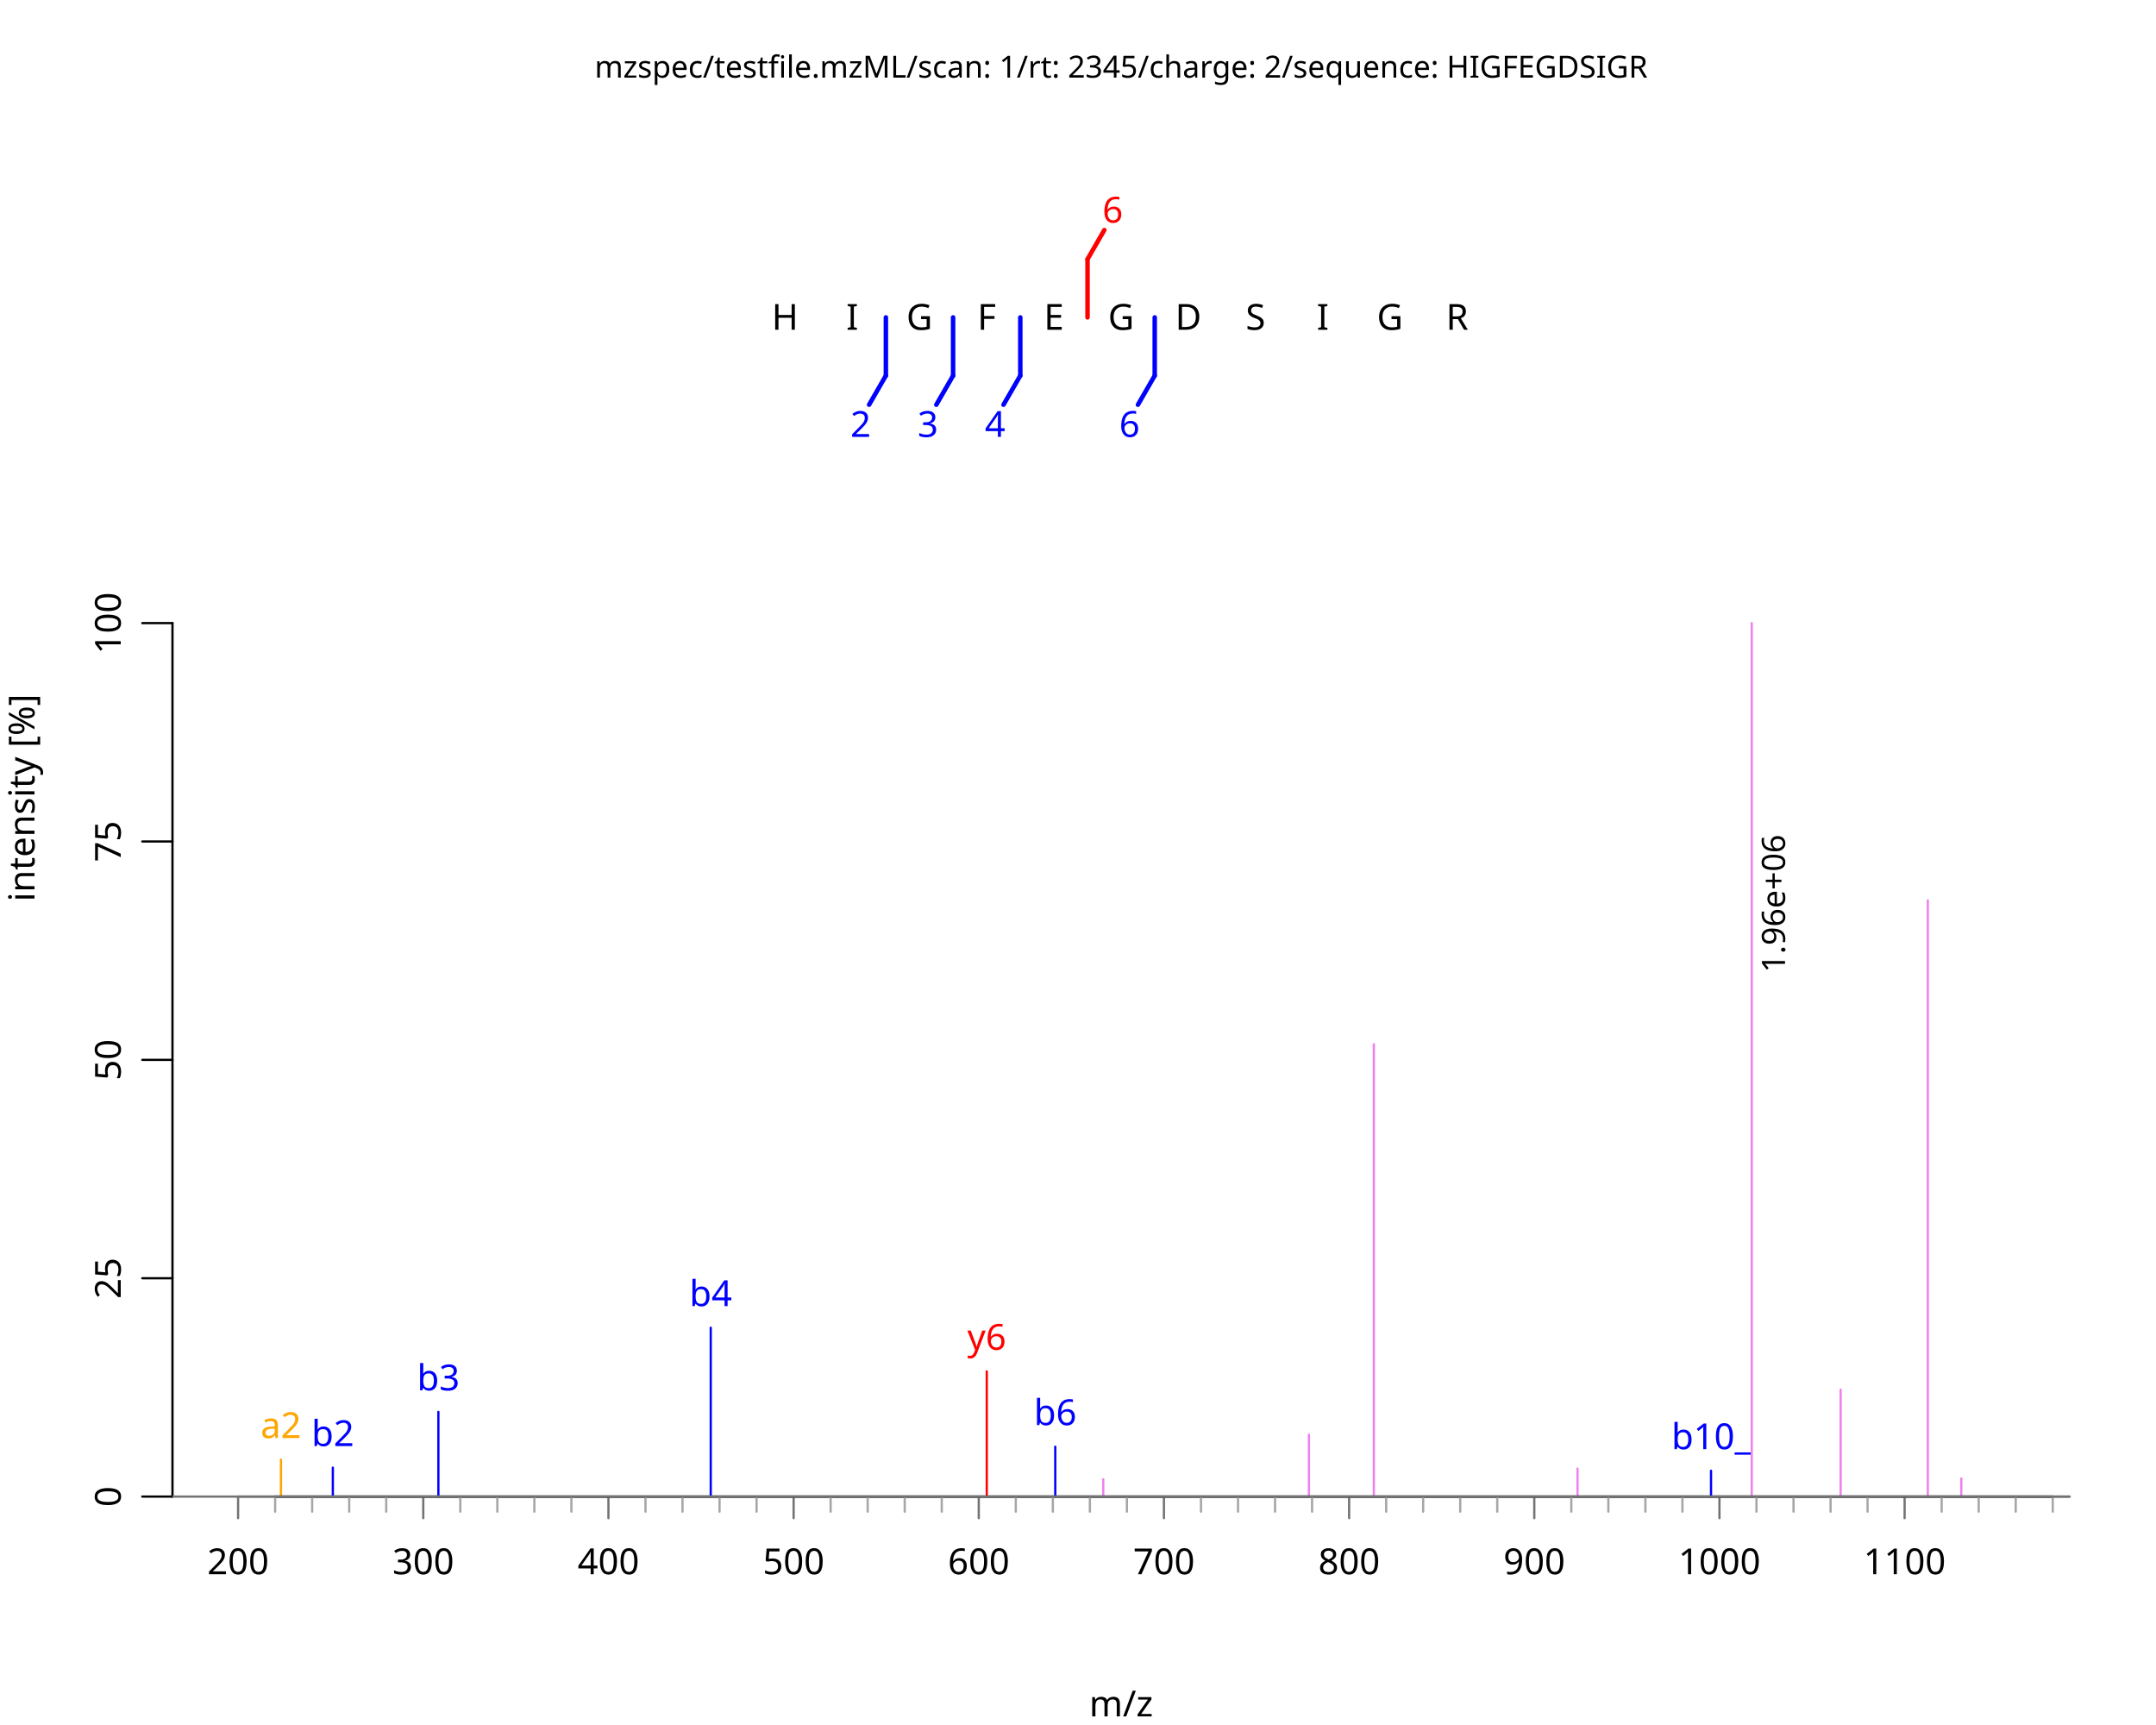
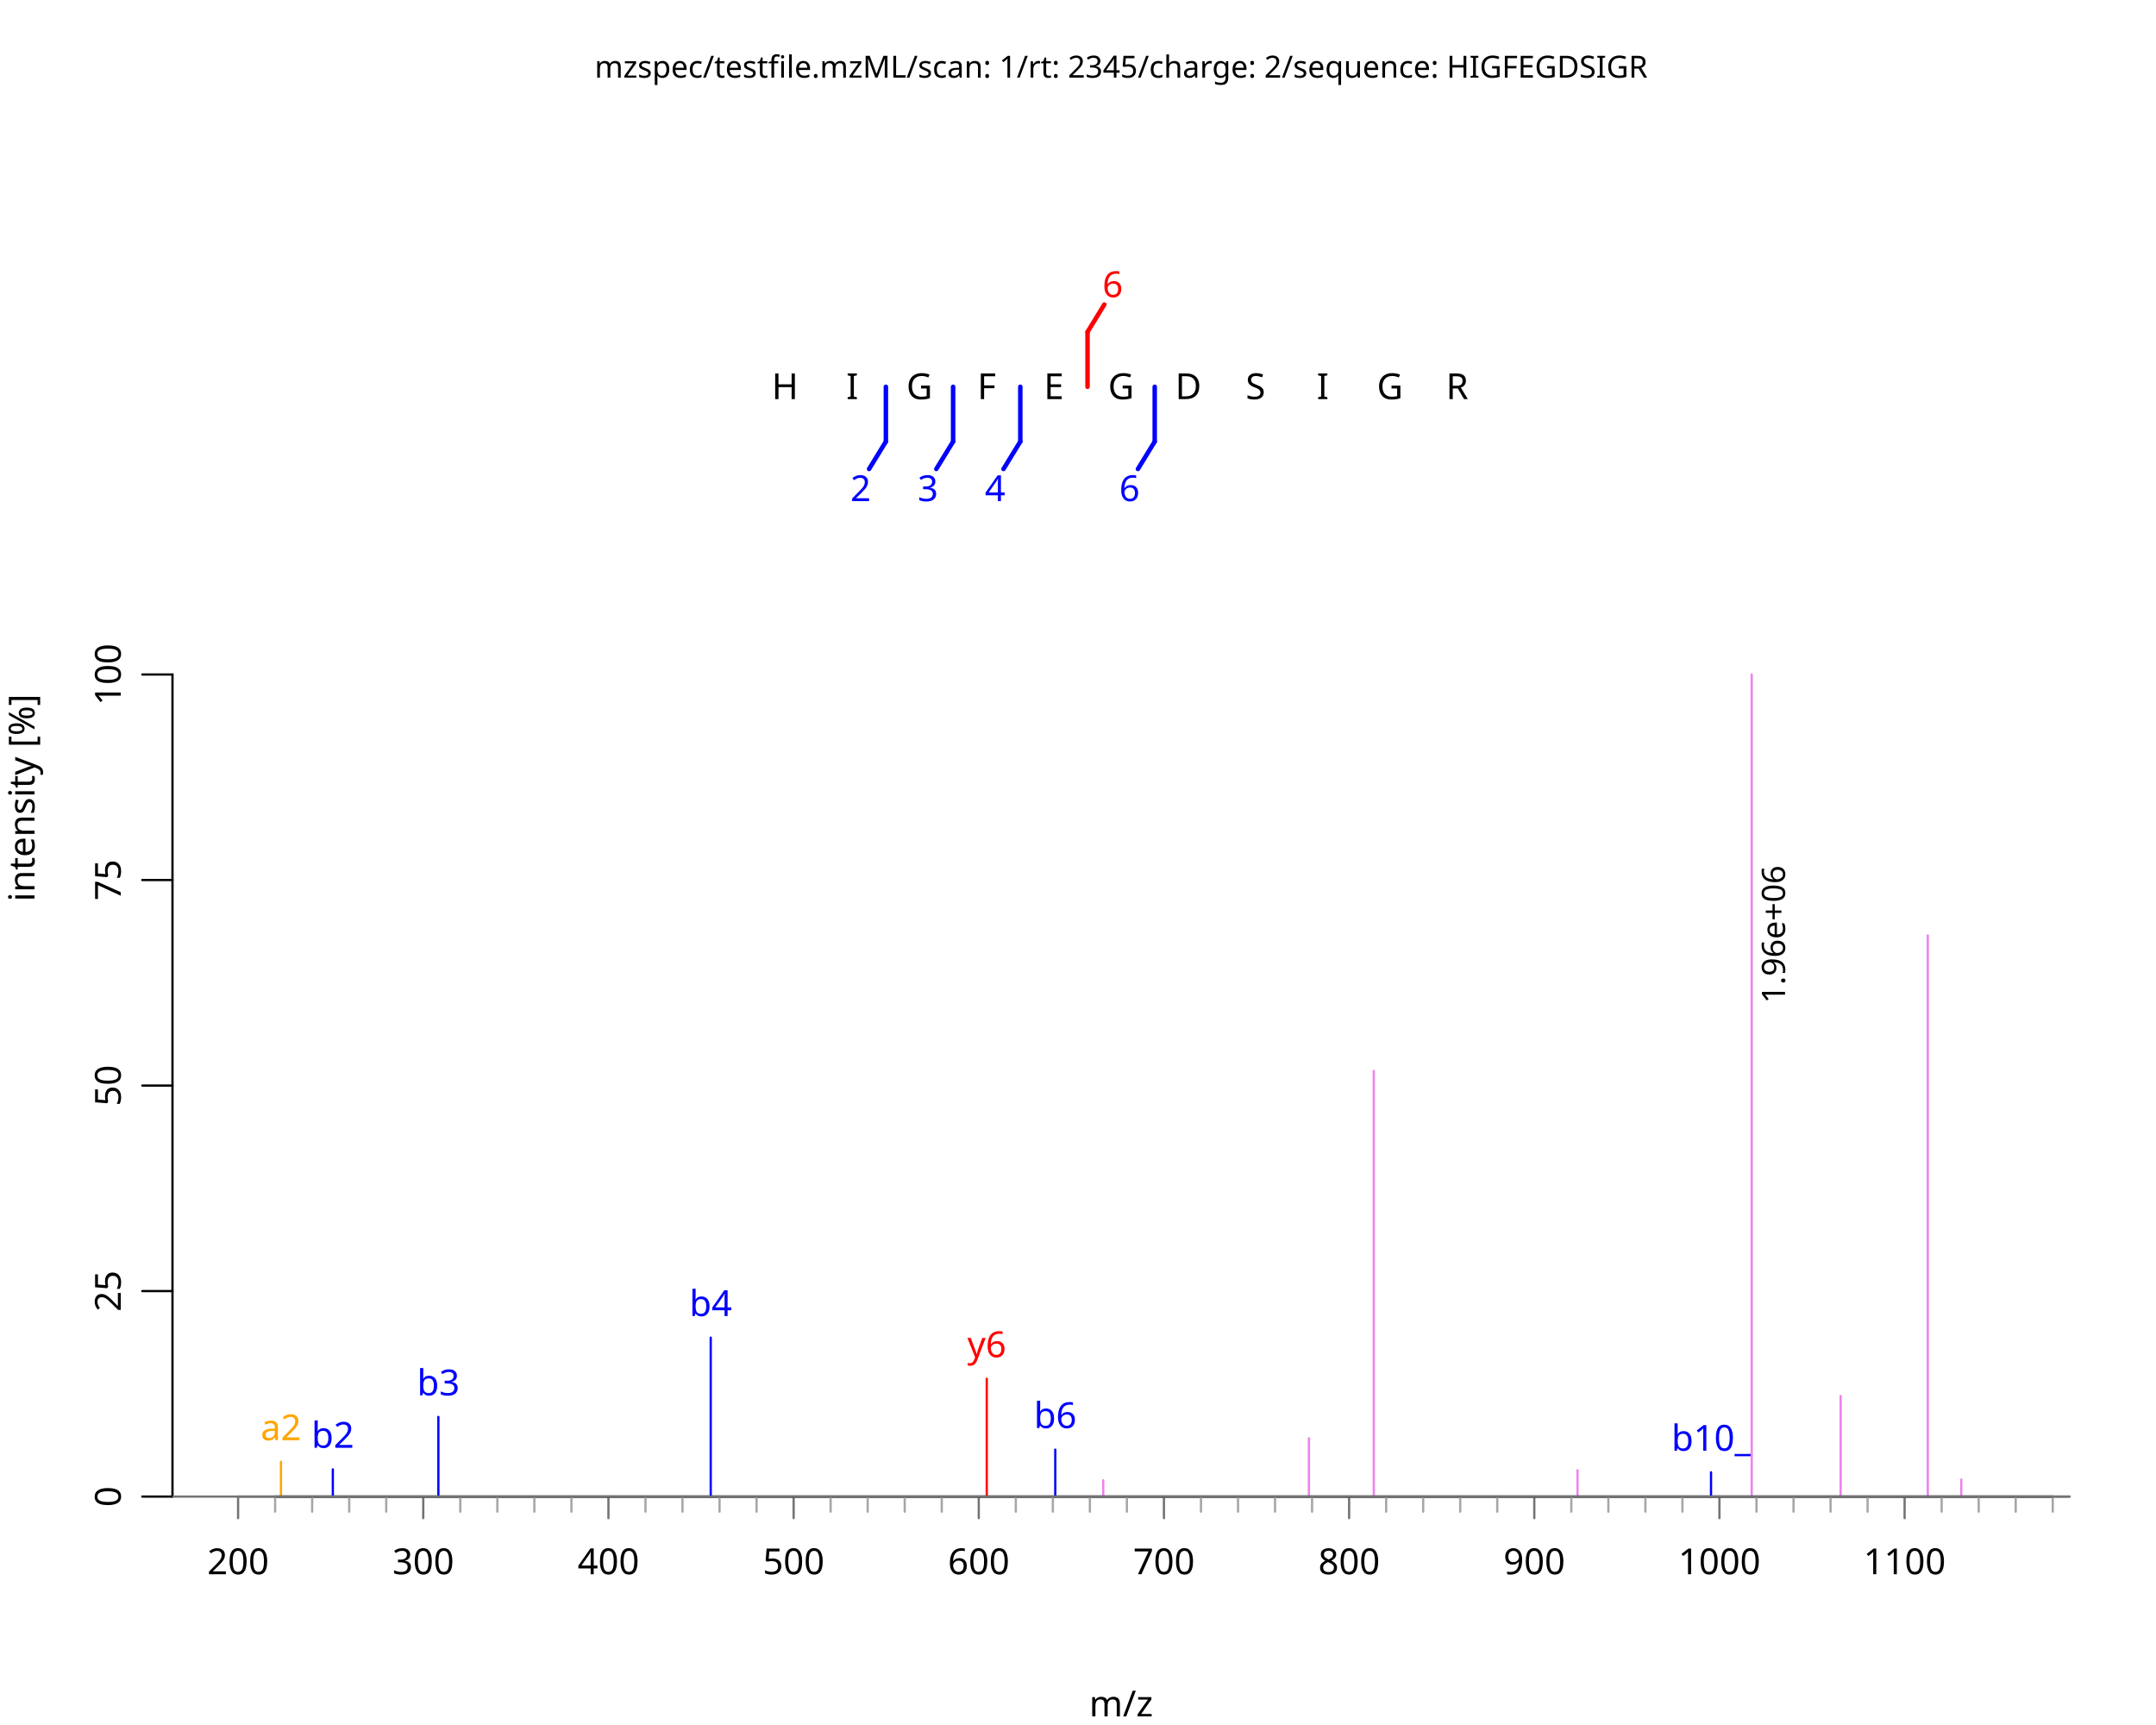
<svg xmlns="http://www.w3.org/2000/svg" class="svglite" data-engine-version="2.0" width="720.00pt" height="576.00pt" viewBox="0 0 720.00 576.00">
  <defs>
    <style type="text/css">
    .svglite line, .svglite polyline, .svglite polygon, .svglite path, .svglite rect, .svglite circle {
      fill: none;
      stroke: #000000;
      stroke-linecap: round;
      stroke-linejoin: round;
      stroke-miterlimit: 10.00;
    }
  </style>
  </defs>
  <rect width="100%" height="100%" style="stroke: none; fill: #FFFFFF;" />
  <defs>
    <clipPath id="cpMC4wMHw3MjAuMDB8MC4wMHw1NzYuMDA=">
      <rect x="0.00" y="0.00" width="720.00" height="576.00" />
    </clipPath>
  </defs>
  <g clip-path="url(#cpMC4wMHw3MjAuMDB8MC4wMHw1NzYuMDA=)">
</g>
  <defs>
    <clipPath id="cpNTcuNjB8NjkxLjIwfDE0LjQwfDUxOC40MA==">
      <rect x="57.60" y="14.40" width="633.60" height="504.00" />
    </clipPath>
  </defs>
  <g clip-path="url(#cpNTcuNjB8NjkxLjIwfDE0LjQwfDUxOC40MA==)">
-     <text x="93.83" y="480.18" text-anchor="middle" style="font-size: 12.00px; fill: #FFA500; font-family: sans;" textLength="13.35px" lengthAdjust="spacingAndGlyphs">a2</text>
-     <text x="111.15" y="482.86" text-anchor="middle" style="font-size: 12.00px; fill: #0000FF; font-family: sans;" textLength="13.35px" lengthAdjust="spacingAndGlyphs">b2</text>
-     <text x="146.40" y="464.26" text-anchor="middle" style="font-size: 12.00px; fill: #0000FF; font-family: sans;" textLength="13.35px" lengthAdjust="spacingAndGlyphs">b3</text>
-     <text x="237.35" y="436.13" text-anchor="middle" style="font-size: 12.00px; fill: #0000FF; font-family: sans;" textLength="13.35px" lengthAdjust="spacingAndGlyphs">b4</text>
-     <text x="329.53" y="450.72" text-anchor="middle" style="font-size: 12.00px; fill: #FF0000; font-family: sans;" textLength="12.68px" lengthAdjust="spacingAndGlyphs">y6</text>
-     <text x="352.41" y="475.87" text-anchor="middle" style="font-size: 12.00px; fill: #0000FF; font-family: sans;" textLength="13.35px" lengthAdjust="spacingAndGlyphs">b6</text>
-     <text x="571.40" y="483.90" text-anchor="middle" style="font-size: 12.00px; fill: #0000FF; font-family: sans;" textLength="26.70px" lengthAdjust="spacingAndGlyphs">b10_</text>
-     <text x="262.17" y="110.11" text-anchor="middle" style="font-size: 12.00px; font-family: sans;" textLength="8.67px" lengthAdjust="spacingAndGlyphs">H</text>
-     <text x="284.62" y="110.11" text-anchor="middle" style="font-size: 12.00px; font-family: sans;" textLength="3.33px" lengthAdjust="spacingAndGlyphs">I</text>
-     <text x="307.06" y="110.12" text-anchor="middle" style="font-size: 12.00px; font-family: sans;" textLength="9.34px" lengthAdjust="spacingAndGlyphs">G</text>
-     <text x="329.51" y="110.11" text-anchor="middle" style="font-size: 12.00px; font-family: sans;" textLength="7.33px" lengthAdjust="spacingAndGlyphs">F</text>
-     <text x="351.95" y="110.11" text-anchor="middle" style="font-size: 12.00px; font-family: sans;" textLength="8.01px" lengthAdjust="spacingAndGlyphs">E</text>
-     <text x="374.40" y="110.12" text-anchor="middle" style="font-size: 12.00px; font-family: sans;" textLength="9.34px" lengthAdjust="spacingAndGlyphs">G</text>
-     <text x="396.85" y="110.11" text-anchor="middle" style="font-size: 12.00px; font-family: sans;" textLength="8.67px" lengthAdjust="spacingAndGlyphs">D</text>
-     <text x="419.29" y="110.12" text-anchor="middle" style="font-size: 12.00px; font-family: sans;" textLength="8.01px" lengthAdjust="spacingAndGlyphs">S</text>
-     <text x="441.74" y="110.11" text-anchor="middle" style="font-size: 12.00px; font-family: sans;" textLength="3.33px" lengthAdjust="spacingAndGlyphs">I</text>
-     <text x="464.18" y="110.12" text-anchor="middle" style="font-size: 12.00px; font-family: sans;" textLength="9.34px" lengthAdjust="spacingAndGlyphs">G</text>
-     <text x="486.63" y="110.11" text-anchor="middle" style="font-size: 12.00px; font-family: sans;" textLength="8.67px" lengthAdjust="spacingAndGlyphs">R</text>
-     <line x1="295.84" y1="105.98" x2="295.84" y2="125.43" style="stroke-width: 1.50; stroke: #0000FF;" />
-     <line x1="318.29" y1="105.98" x2="318.29" y2="125.43" style="stroke-width: 1.50; stroke: #0000FF;" />
-     <line x1="340.73" y1="105.98" x2="340.73" y2="125.43" style="stroke-width: 1.50; stroke: #0000FF;" />
-     <line x1="385.62" y1="105.98" x2="385.62" y2="125.43" style="stroke-width: 1.50; stroke: #0000FF;" />
-     <line x1="290.23" y1="135.15" x2="295.84" y2="125.43" style="stroke-width: 1.50; stroke: #0000FF;" />
-     <line x1="312.68" y1="135.15" x2="318.29" y2="125.43" style="stroke-width: 1.50; stroke: #0000FF;" />
-     <line x1="335.12" y1="135.15" x2="340.73" y2="125.43" style="stroke-width: 1.50; stroke: #0000FF;" />
-     <line x1="380.01" y1="135.15" x2="385.62" y2="125.43" style="stroke-width: 1.50; stroke: #0000FF;" />
-     <text x="287.42" y="145.89" text-anchor="middle" style="font-size: 12.00px; fill: #0000FF; font-family: sans;" textLength="6.67px" lengthAdjust="spacingAndGlyphs">2</text>
-     <text x="309.87" y="145.89" text-anchor="middle" style="font-size: 12.00px; fill: #0000FF; font-family: sans;" textLength="6.67px" lengthAdjust="spacingAndGlyphs">3</text>
-     <text x="332.32" y="145.89" text-anchor="middle" style="font-size: 12.00px; fill: #0000FF; font-family: sans;" textLength="6.67px" lengthAdjust="spacingAndGlyphs">4</text>
-     <text x="377.21" y="145.89" text-anchor="middle" style="font-size: 12.00px; fill: #0000FF; font-family: sans;" textLength="6.67px" lengthAdjust="spacingAndGlyphs">6</text>
-     <line x1="363.18" y1="105.98" x2="363.18" y2="86.54" style="stroke-width: 1.50; stroke: #FF0000;" />
-     <line x1="368.79" y1="76.82" x2="363.18" y2="86.54" style="stroke-width: 1.50; stroke: #FF0000;" />
-     <text x="371.59" y="74.34" text-anchor="middle" style="font-size: 12.00px; fill: #FF0000; font-family: sans;" textLength="6.67px" lengthAdjust="spacingAndGlyphs">6</text>
-     <line x1="93.83" y1="499.73" x2="93.83" y2="487.38" style="stroke-width: 0.75; stroke: #FFA500;" />
-     <line x1="111.15" y1="499.73" x2="111.15" y2="490.06" style="stroke-width: 0.75; stroke: #0000FF;" />
-     <line x1="146.40" y1="499.73" x2="146.40" y2="471.46" style="stroke-width: 0.75; stroke: #0000FF;" />
-     <line x1="237.35" y1="499.73" x2="237.35" y2="443.33" style="stroke-width: 0.75; stroke: #0000FF;" />
-     <line x1="329.53" y1="499.73" x2="329.53" y2="457.92" style="stroke-width: 0.75; stroke: #FF0000;" />
-     <line x1="352.41" y1="499.73" x2="352.41" y2="483.07" style="stroke-width: 0.75; stroke: #0000FF;" />
-     <line x1="368.43" y1="499.73" x2="368.43" y2="493.93" style="stroke-width: 0.75; stroke: #EE82EE;" />
-     <line x1="437.12" y1="499.73" x2="437.12" y2="479.05" style="stroke-width: 0.75; stroke: #EE82EE;" />
-     <line x1="458.79" y1="499.73" x2="458.79" y2="348.69" style="stroke-width: 0.75; stroke: #EE82EE;" />
-     <line x1="526.82" y1="499.73" x2="526.82" y2="490.36" style="stroke-width: 0.75; stroke: #EE82EE;" />
-     <line x1="571.40" y1="499.73" x2="571.40" y2="491.10" style="stroke-width: 0.75; stroke: #0000FF;" />
-     <line x1="584.99" y1="499.73" x2="584.99" y2="208.07" style="stroke-width: 0.75; stroke: #EE82EE;" />
-     <line x1="614.69" y1="499.73" x2="614.69" y2="464.02" style="stroke-width: 0.75; stroke: #EE82EE;" />
-     <line x1="643.79" y1="499.73" x2="643.79" y2="300.63" style="stroke-width: 0.75; stroke: #EE82EE;" />
-     <line x1="654.97" y1="499.73" x2="654.97" y2="493.68" style="stroke-width: 0.75; stroke: #EE82EE;" />
+     <text x="93.83" y="480.91" text-anchor="middle" style="font-size: 12.00px; fill: #FFA500; font-family: sans;" textLength="13.35px" lengthAdjust="spacingAndGlyphs">a2</text>
+     <text x="111.15" y="483.43" text-anchor="middle" style="font-size: 12.00px; fill: #0000FF; font-family: sans;" textLength="13.35px" lengthAdjust="spacingAndGlyphs">b2</text>
+     <text x="146.40" y="465.92" text-anchor="middle" style="font-size: 12.00px; fill: #0000FF; font-family: sans;" textLength="13.35px" lengthAdjust="spacingAndGlyphs">b3</text>
+     <text x="237.35" y="439.45" text-anchor="middle" style="font-size: 12.00px; fill: #0000FF; font-family: sans;" textLength="13.35px" lengthAdjust="spacingAndGlyphs">b4</text>
+     <text x="329.53" y="453.18" text-anchor="middle" style="font-size: 12.00px; fill: #FF0000; font-family: sans;" textLength="12.68px" lengthAdjust="spacingAndGlyphs">y6</text>
+     <text x="352.41" y="476.85" text-anchor="middle" style="font-size: 12.00px; fill: #0000FF; font-family: sans;" textLength="13.35px" lengthAdjust="spacingAndGlyphs">b6</text>
+     <text x="571.40" y="484.41" text-anchor="middle" style="font-size: 12.00px; fill: #0000FF; font-family: sans;" textLength="26.70px" lengthAdjust="spacingAndGlyphs">b10_</text>
+     <text x="262.17" y="133.27" text-anchor="middle" style="font-size: 12.00px; font-family: sans;" textLength="8.67px" lengthAdjust="spacingAndGlyphs">H</text>
+     <text x="284.62" y="133.27" text-anchor="middle" style="font-size: 12.00px; font-family: sans;" textLength="3.33px" lengthAdjust="spacingAndGlyphs">I</text>
+     <text x="307.06" y="133.28" text-anchor="middle" style="font-size: 12.00px; font-family: sans;" textLength="9.34px" lengthAdjust="spacingAndGlyphs">G</text>
+     <text x="329.51" y="133.27" text-anchor="middle" style="font-size: 12.00px; font-family: sans;" textLength="7.33px" lengthAdjust="spacingAndGlyphs">F</text>
+     <text x="351.95" y="133.27" text-anchor="middle" style="font-size: 12.00px; font-family: sans;" textLength="8.01px" lengthAdjust="spacingAndGlyphs">E</text>
+     <text x="374.40" y="133.28" text-anchor="middle" style="font-size: 12.00px; font-family: sans;" textLength="9.34px" lengthAdjust="spacingAndGlyphs">G</text>
+     <text x="396.85" y="133.27" text-anchor="middle" style="font-size: 12.00px; font-family: sans;" textLength="8.67px" lengthAdjust="spacingAndGlyphs">D</text>
+     <text x="419.29" y="133.28" text-anchor="middle" style="font-size: 12.00px; font-family: sans;" textLength="8.01px" lengthAdjust="spacingAndGlyphs">S</text>
+     <text x="441.74" y="133.27" text-anchor="middle" style="font-size: 12.00px; font-family: sans;" textLength="3.33px" lengthAdjust="spacingAndGlyphs">I</text>
+     <text x="464.18" y="133.28" text-anchor="middle" style="font-size: 12.00px; font-family: sans;" textLength="9.34px" lengthAdjust="spacingAndGlyphs">G</text>
+     <text x="486.63" y="133.27" text-anchor="middle" style="font-size: 12.00px; font-family: sans;" textLength="8.67px" lengthAdjust="spacingAndGlyphs">R</text>
+     <line x1="295.84" y1="129.15" x2="295.84" y2="147.45" style="stroke-width: 1.50; stroke: #0000FF;" />
+     <line x1="318.29" y1="129.15" x2="318.29" y2="147.45" style="stroke-width: 1.50; stroke: #0000FF;" />
+     <line x1="340.73" y1="129.15" x2="340.73" y2="147.45" style="stroke-width: 1.50; stroke: #0000FF;" />
+     <line x1="385.62" y1="129.15" x2="385.62" y2="147.45" style="stroke-width: 1.50; stroke: #0000FF;" />
+     <line x1="290.23" y1="156.60" x2="295.84" y2="147.45" style="stroke-width: 1.50; stroke: #0000FF;" />
+     <line x1="312.68" y1="156.60" x2="318.29" y2="147.45" style="stroke-width: 1.50; stroke: #0000FF;" />
+     <line x1="335.12" y1="156.60" x2="340.73" y2="147.45" style="stroke-width: 1.50; stroke: #0000FF;" />
+     <line x1="380.01" y1="156.60" x2="385.62" y2="147.45" style="stroke-width: 1.50; stroke: #0000FF;" />
+     <text x="287.42" y="167.33" text-anchor="middle" style="font-size: 12.00px; fill: #0000FF; font-family: sans;" textLength="6.67px" lengthAdjust="spacingAndGlyphs">2</text>
+     <text x="309.87" y="167.33" text-anchor="middle" style="font-size: 12.00px; fill: #0000FF; font-family: sans;" textLength="6.67px" lengthAdjust="spacingAndGlyphs">3</text>
+     <text x="332.32" y="167.33" text-anchor="middle" style="font-size: 12.00px; fill: #0000FF; font-family: sans;" textLength="6.67px" lengthAdjust="spacingAndGlyphs">4</text>
+     <text x="377.21" y="167.33" text-anchor="middle" style="font-size: 12.00px; fill: #0000FF; font-family: sans;" textLength="6.67px" lengthAdjust="spacingAndGlyphs">6</text>
+     <line x1="363.18" y1="129.15" x2="363.18" y2="110.84" style="stroke-width: 1.50; stroke: #FF0000;" />
+     <line x1="368.79" y1="101.69" x2="363.18" y2="110.84" style="stroke-width: 1.50; stroke: #FF0000;" />
+     <text x="371.59" y="99.22" text-anchor="middle" style="font-size: 12.00px; fill: #FF0000; font-family: sans;" textLength="6.67px" lengthAdjust="spacingAndGlyphs">6</text>
+     <line x1="93.83" y1="499.73" x2="93.83" y2="488.11" style="stroke-width: 0.75; stroke: #FFA500;" />
+     <line x1="111.15" y1="499.73" x2="111.15" y2="490.63" style="stroke-width: 0.75; stroke: #0000FF;" />
+     <line x1="146.40" y1="499.73" x2="146.40" y2="473.12" style="stroke-width: 0.75; stroke: #0000FF;" />
+     <line x1="237.35" y1="499.73" x2="237.35" y2="446.65" style="stroke-width: 0.75; stroke: #0000FF;" />
+     <line x1="329.53" y1="499.73" x2="329.53" y2="460.38" style="stroke-width: 0.75; stroke: #FF0000;" />
+     <line x1="352.41" y1="499.73" x2="352.41" y2="484.05" style="stroke-width: 0.75; stroke: #0000FF;" />
+     <line x1="368.43" y1="499.73" x2="368.43" y2="494.27" style="stroke-width: 0.75; stroke: #EE82EE;" />
+     <line x1="437.12" y1="499.73" x2="437.12" y2="480.27" style="stroke-width: 0.75; stroke: #EE82EE;" />
+     <line x1="458.79" y1="499.73" x2="458.79" y2="357.58" style="stroke-width: 0.75; stroke: #EE82EE;" />
+     <line x1="526.82" y1="499.73" x2="526.82" y2="490.91" style="stroke-width: 0.75; stroke: #EE82EE;" />
+     <line x1="571.40" y1="499.73" x2="571.40" y2="491.61" style="stroke-width: 0.75; stroke: #0000FF;" />
+     <line x1="584.99" y1="499.73" x2="584.99" y2="225.22" style="stroke-width: 0.75; stroke: #EE82EE;" />
+     <line x1="614.69" y1="499.73" x2="614.69" y2="466.12" style="stroke-width: 0.75; stroke: #EE82EE;" />
+     <line x1="643.79" y1="499.73" x2="643.79" y2="312.34" style="stroke-width: 0.75; stroke: #EE82EE;" />
+     <line x1="654.97" y1="499.73" x2="654.97" y2="494.03" style="stroke-width: 0.75; stroke: #EE82EE;" />
  </g>
  <g clip-path="url(#cpMC4wMHw3MjAuMDB8MC4wMHw1NzYuMDA=)">
    <line x1="79.51" y1="499.73" x2="691.20" y2="499.73" style="stroke-width: 0.75; stroke: #737373;" />
    <line x1="79.51" y1="499.73" x2="79.51" y2="506.93" style="stroke-width: 0.75; stroke: #737373;" />
    <line x1="141.35" y1="499.73" x2="141.35" y2="506.93" style="stroke-width: 0.75; stroke: #737373;" />
    <line x1="203.19" y1="499.73" x2="203.19" y2="506.93" style="stroke-width: 0.75; stroke: #737373;" />
    <line x1="265.03" y1="499.73" x2="265.03" y2="506.93" style="stroke-width: 0.75; stroke: #737373;" />
    <line x1="326.86" y1="499.73" x2="326.86" y2="506.93" style="stroke-width: 0.75; stroke: #737373;" />
    <line x1="388.70" y1="499.73" x2="388.70" y2="506.93" style="stroke-width: 0.75; stroke: #737373;" />
    <line x1="450.54" y1="499.73" x2="450.54" y2="506.93" style="stroke-width: 0.75; stroke: #737373;" />
    <line x1="512.38" y1="499.73" x2="512.38" y2="506.93" style="stroke-width: 0.75; stroke: #737373;" />
    <line x1="574.21" y1="499.73" x2="574.21" y2="506.93" style="stroke-width: 0.75; stroke: #737373;" />
    <line x1="636.05" y1="499.73" x2="636.05" y2="506.93" style="stroke-width: 0.75; stroke: #737373;" />
    <text x="79.51" y="525.65" text-anchor="middle" style="font-size: 12.00px; font-family: sans;" textLength="20.02px" lengthAdjust="spacingAndGlyphs">200</text>
    <text x="141.35" y="525.65" text-anchor="middle" style="font-size: 12.00px; font-family: sans;" textLength="20.02px" lengthAdjust="spacingAndGlyphs">300</text>
    <text x="203.19" y="525.65" text-anchor="middle" style="font-size: 12.00px; font-family: sans;" textLength="20.02px" lengthAdjust="spacingAndGlyphs">400</text>
    <text x="265.03" y="525.65" text-anchor="middle" style="font-size: 12.00px; font-family: sans;" textLength="20.02px" lengthAdjust="spacingAndGlyphs">500</text>
    <text x="326.86" y="525.65" text-anchor="middle" style="font-size: 12.00px; font-family: sans;" textLength="20.02px" lengthAdjust="spacingAndGlyphs">600</text>
    <text x="388.70" y="525.65" text-anchor="middle" style="font-size: 12.00px; font-family: sans;" textLength="20.02px" lengthAdjust="spacingAndGlyphs">700</text>
    <text x="450.54" y="525.65" text-anchor="middle" style="font-size: 12.00px; font-family: sans;" textLength="20.02px" lengthAdjust="spacingAndGlyphs">800</text>
    <text x="512.38" y="525.65" text-anchor="middle" style="font-size: 12.00px; font-family: sans;" textLength="20.02px" lengthAdjust="spacingAndGlyphs">900</text>
    <text x="574.21" y="525.65" text-anchor="middle" style="font-size: 12.00px; font-family: sans;" textLength="26.70px" lengthAdjust="spacingAndGlyphs">1000</text>
    <text x="636.05" y="525.65" text-anchor="middle" style="font-size: 12.00px; font-family: sans;" textLength="26.70px" lengthAdjust="spacingAndGlyphs">1100</text>
    <line x1="91.88" y1="499.73" x2="685.52" y2="499.73" style="stroke-width: 0.75;" />
    <line x1="91.88" y1="499.73" x2="91.88" y2="504.77" style="stroke-width: 0.75; stroke: #A6A6A6;" />
    <line x1="104.25" y1="499.73" x2="104.25" y2="504.77" style="stroke-width: 0.75; stroke: #A6A6A6;" />
    <line x1="116.62" y1="499.73" x2="116.62" y2="504.77" style="stroke-width: 0.75; stroke: #A6A6A6;" />
    <line x1="128.98" y1="499.73" x2="128.98" y2="504.77" style="stroke-width: 0.75; stroke: #A6A6A6;" />
    <line x1="153.72" y1="499.73" x2="153.72" y2="504.77" style="stroke-width: 0.75; stroke: #A6A6A6;" />
    <line x1="166.09" y1="499.73" x2="166.09" y2="504.77" style="stroke-width: 0.75; stroke: #A6A6A6;" />
    <line x1="178.45" y1="499.73" x2="178.45" y2="504.77" style="stroke-width: 0.75; stroke: #A6A6A6;" />
    <line x1="190.82" y1="499.73" x2="190.82" y2="504.77" style="stroke-width: 0.75; stroke: #A6A6A6;" />
    <line x1="215.56" y1="499.73" x2="215.56" y2="504.77" style="stroke-width: 0.75; stroke: #A6A6A6;" />
    <line x1="227.92" y1="499.73" x2="227.92" y2="504.77" style="stroke-width: 0.75; stroke: #A6A6A6;" />
    <line x1="240.29" y1="499.73" x2="240.29" y2="504.77" style="stroke-width: 0.75; stroke: #A6A6A6;" />
    <line x1="252.66" y1="499.73" x2="252.66" y2="504.77" style="stroke-width: 0.75; stroke: #A6A6A6;" />
    <line x1="277.39" y1="499.73" x2="277.39" y2="504.77" style="stroke-width: 0.75; stroke: #A6A6A6;" />
    <line x1="289.76" y1="499.73" x2="289.76" y2="504.77" style="stroke-width: 0.75; stroke: #A6A6A6;" />
    <line x1="302.13" y1="499.73" x2="302.13" y2="504.77" style="stroke-width: 0.75; stroke: #A6A6A6;" />
    <line x1="314.50" y1="499.73" x2="314.50" y2="504.77" style="stroke-width: 0.75; stroke: #A6A6A6;" />
    <line x1="339.23" y1="499.73" x2="339.23" y2="504.77" style="stroke-width: 0.75; stroke: #A6A6A6;" />
    <line x1="351.60" y1="499.73" x2="351.60" y2="504.77" style="stroke-width: 0.75; stroke: #A6A6A6;" />
    <line x1="363.97" y1="499.73" x2="363.97" y2="504.77" style="stroke-width: 0.75; stroke: #A6A6A6;" />
    <line x1="376.33" y1="499.73" x2="376.33" y2="504.77" style="stroke-width: 0.75; stroke: #A6A6A6;" />
    <line x1="401.07" y1="499.73" x2="401.07" y2="504.77" style="stroke-width: 0.75; stroke: #A6A6A6;" />
    <line x1="413.44" y1="499.73" x2="413.44" y2="504.77" style="stroke-width: 0.75; stroke: #A6A6A6;" />
    <line x1="425.80" y1="499.73" x2="425.80" y2="504.77" style="stroke-width: 0.75; stroke: #A6A6A6;" />
    <line x1="438.17" y1="499.73" x2="438.17" y2="504.77" style="stroke-width: 0.75; stroke: #A6A6A6;" />
    <line x1="462.91" y1="499.73" x2="462.91" y2="504.77" style="stroke-width: 0.75; stroke: #A6A6A6;" />
    <line x1="475.27" y1="499.73" x2="475.27" y2="504.77" style="stroke-width: 0.75; stroke: #A6A6A6;" />
    <line x1="487.64" y1="499.73" x2="487.64" y2="504.77" style="stroke-width: 0.75; stroke: #A6A6A6;" />
    <line x1="500.01" y1="499.73" x2="500.01" y2="504.77" style="stroke-width: 0.75; stroke: #A6A6A6;" />
    <line x1="524.74" y1="499.73" x2="524.74" y2="504.77" style="stroke-width: 0.75; stroke: #A6A6A6;" />
    <line x1="537.11" y1="499.73" x2="537.11" y2="504.77" style="stroke-width: 0.75; stroke: #A6A6A6;" />
    <line x1="549.48" y1="499.73" x2="549.48" y2="504.77" style="stroke-width: 0.75; stroke: #A6A6A6;" />
    <line x1="561.85" y1="499.73" x2="561.85" y2="504.77" style="stroke-width: 0.75; stroke: #A6A6A6;" />
    <line x1="586.58" y1="499.73" x2="586.58" y2="504.77" style="stroke-width: 0.75; stroke: #A6A6A6;" />
    <line x1="598.95" y1="499.73" x2="598.95" y2="504.77" style="stroke-width: 0.75; stroke: #A6A6A6;" />
    <line x1="611.32" y1="499.73" x2="611.32" y2="504.77" style="stroke-width: 0.75; stroke: #A6A6A6;" />
    <line x1="623.68" y1="499.73" x2="623.68" y2="504.77" style="stroke-width: 0.75; stroke: #A6A6A6;" />
    <line x1="648.42" y1="499.73" x2="648.42" y2="504.77" style="stroke-width: 0.75; stroke: #A6A6A6;" />
    <line x1="660.79" y1="499.73" x2="660.79" y2="504.77" style="stroke-width: 0.75; stroke: #A6A6A6;" />
    <line x1="673.15" y1="499.73" x2="673.15" y2="504.77" style="stroke-width: 0.75; stroke: #A6A6A6;" />
    <line x1="685.52" y1="499.73" x2="685.52" y2="504.77" style="stroke-width: 0.75; stroke: #A6A6A6;" />
-     <line x1="57.60" y1="499.73" x2="57.60" y2="208.07" style="stroke-width: 0.75;" />
+     <line x1="57.60" y1="499.73" x2="57.60" y2="225.22" style="stroke-width: 0.75;" />
    <line x1="57.60" y1="499.73" x2="47.52" y2="499.73" style="stroke-width: 0.75;" />
-     <line x1="57.60" y1="426.82" x2="47.52" y2="426.82" style="stroke-width: 0.75;" />
-     <line x1="57.60" y1="353.90" x2="47.52" y2="353.90" style="stroke-width: 0.75;" />
-     <line x1="57.60" y1="280.98" x2="47.52" y2="280.98" style="stroke-width: 0.75;" />
-     <line x1="57.60" y1="208.07" x2="47.52" y2="208.07" style="stroke-width: 0.75;" />
+     <line x1="57.60" y1="431.11" x2="47.52" y2="431.11" style="stroke-width: 0.75;" />
+     <line x1="57.60" y1="362.48" x2="47.52" y2="362.48" style="stroke-width: 0.75;" />
+     <line x1="57.60" y1="293.85" x2="47.52" y2="293.85" style="stroke-width: 0.75;" />
+     <line x1="57.60" y1="225.22" x2="47.52" y2="225.22" style="stroke-width: 0.75;" />
    <text transform="translate(40.32,499.73) rotate(-90)" text-anchor="middle" style="font-size: 12.00px; font-family: sans;" textLength="6.67px" lengthAdjust="spacingAndGlyphs">0</text>
-     <text transform="translate(40.32,426.82) rotate(-90)" text-anchor="middle" style="font-size: 12.00px; font-family: sans;" textLength="13.35px" lengthAdjust="spacingAndGlyphs">25</text>
-     <text transform="translate(40.32,353.90) rotate(-90)" text-anchor="middle" style="font-size: 12.00px; font-family: sans;" textLength="13.35px" lengthAdjust="spacingAndGlyphs">50</text>
-     <text transform="translate(40.32,280.98) rotate(-90)" text-anchor="middle" style="font-size: 12.00px; font-family: sans;" textLength="13.35px" lengthAdjust="spacingAndGlyphs">75</text>
-     <text transform="translate(40.32,208.07) rotate(-90)" text-anchor="middle" style="font-size: 12.00px; font-family: sans;" textLength="20.02px" lengthAdjust="spacingAndGlyphs">100</text>
+     <text transform="translate(40.32,431.11) rotate(-90)" text-anchor="middle" style="font-size: 12.00px; font-family: sans;" textLength="13.35px" lengthAdjust="spacingAndGlyphs">25</text>
+     <text transform="translate(40.32,362.48) rotate(-90)" text-anchor="middle" style="font-size: 12.00px; font-family: sans;" textLength="13.35px" lengthAdjust="spacingAndGlyphs">50</text>
+     <text transform="translate(40.32,293.85) rotate(-90)" text-anchor="middle" style="font-size: 12.00px; font-family: sans;" textLength="13.35px" lengthAdjust="spacingAndGlyphs">75</text>
+     <text transform="translate(40.32,225.22) rotate(-90)" text-anchor="middle" style="font-size: 12.00px; font-family: sans;" textLength="20.02px" lengthAdjust="spacingAndGlyphs">100</text>
    <text x="374.40" y="573.12" text-anchor="middle" style="font-size: 12.00px; font-family: sans;" textLength="19.34px" lengthAdjust="spacingAndGlyphs">m/z</text>
    <text transform="translate(11.52,266.40) rotate(-90)" text-anchor="middle" style="font-size: 12.00px; font-family: sans;" textLength="64.70px" lengthAdjust="spacingAndGlyphs">intensity [%]</text>
    <text x="374.40" y="25.92" text-anchor="middle" style="font-size: 10.20px; font-family: sans;" textLength="340.78px" lengthAdjust="spacingAndGlyphs">mzspec/testfile.mzML/scan: 1/rt: 2345/charge: 2/sequence: HIGFEGDSIGR</text>
  </g>
  <g clip-path="url(#cpNTcuNjB8NjkxLjIwfDE0LjQwfDUxOC40MA==)">
-     <text transform="translate(596.11,324.73) rotate(-90)" style="font-size: 10.80px; font-family: sans;" textLength="45.35px" lengthAdjust="spacingAndGlyphs">1.96e+06</text>
+     <text transform="translate(596.11,335.03) rotate(-90)" style="font-size: 10.80px; font-family: sans;" textLength="45.35px" lengthAdjust="spacingAndGlyphs">1.96e+06</text>
    <line x1="57.60" y1="499.73" x2="691.20" y2="499.73" style="stroke-width: 0.75; stroke: #737373;" />
  </g>
  <defs>
    <clipPath id="cpNTkuMDR8Njg5Ljc2fDU5LjA0fDUwMi41Ng==">
      <rect x="59.04" y="59.04" width="630.72" height="443.52" />
    </clipPath>
  </defs>
  <g clip-path="url(#cpNTkuMDR8Njg5Ljc2fDU5LjA0fDUwMi41Ng==)">
</g>
</svg>
